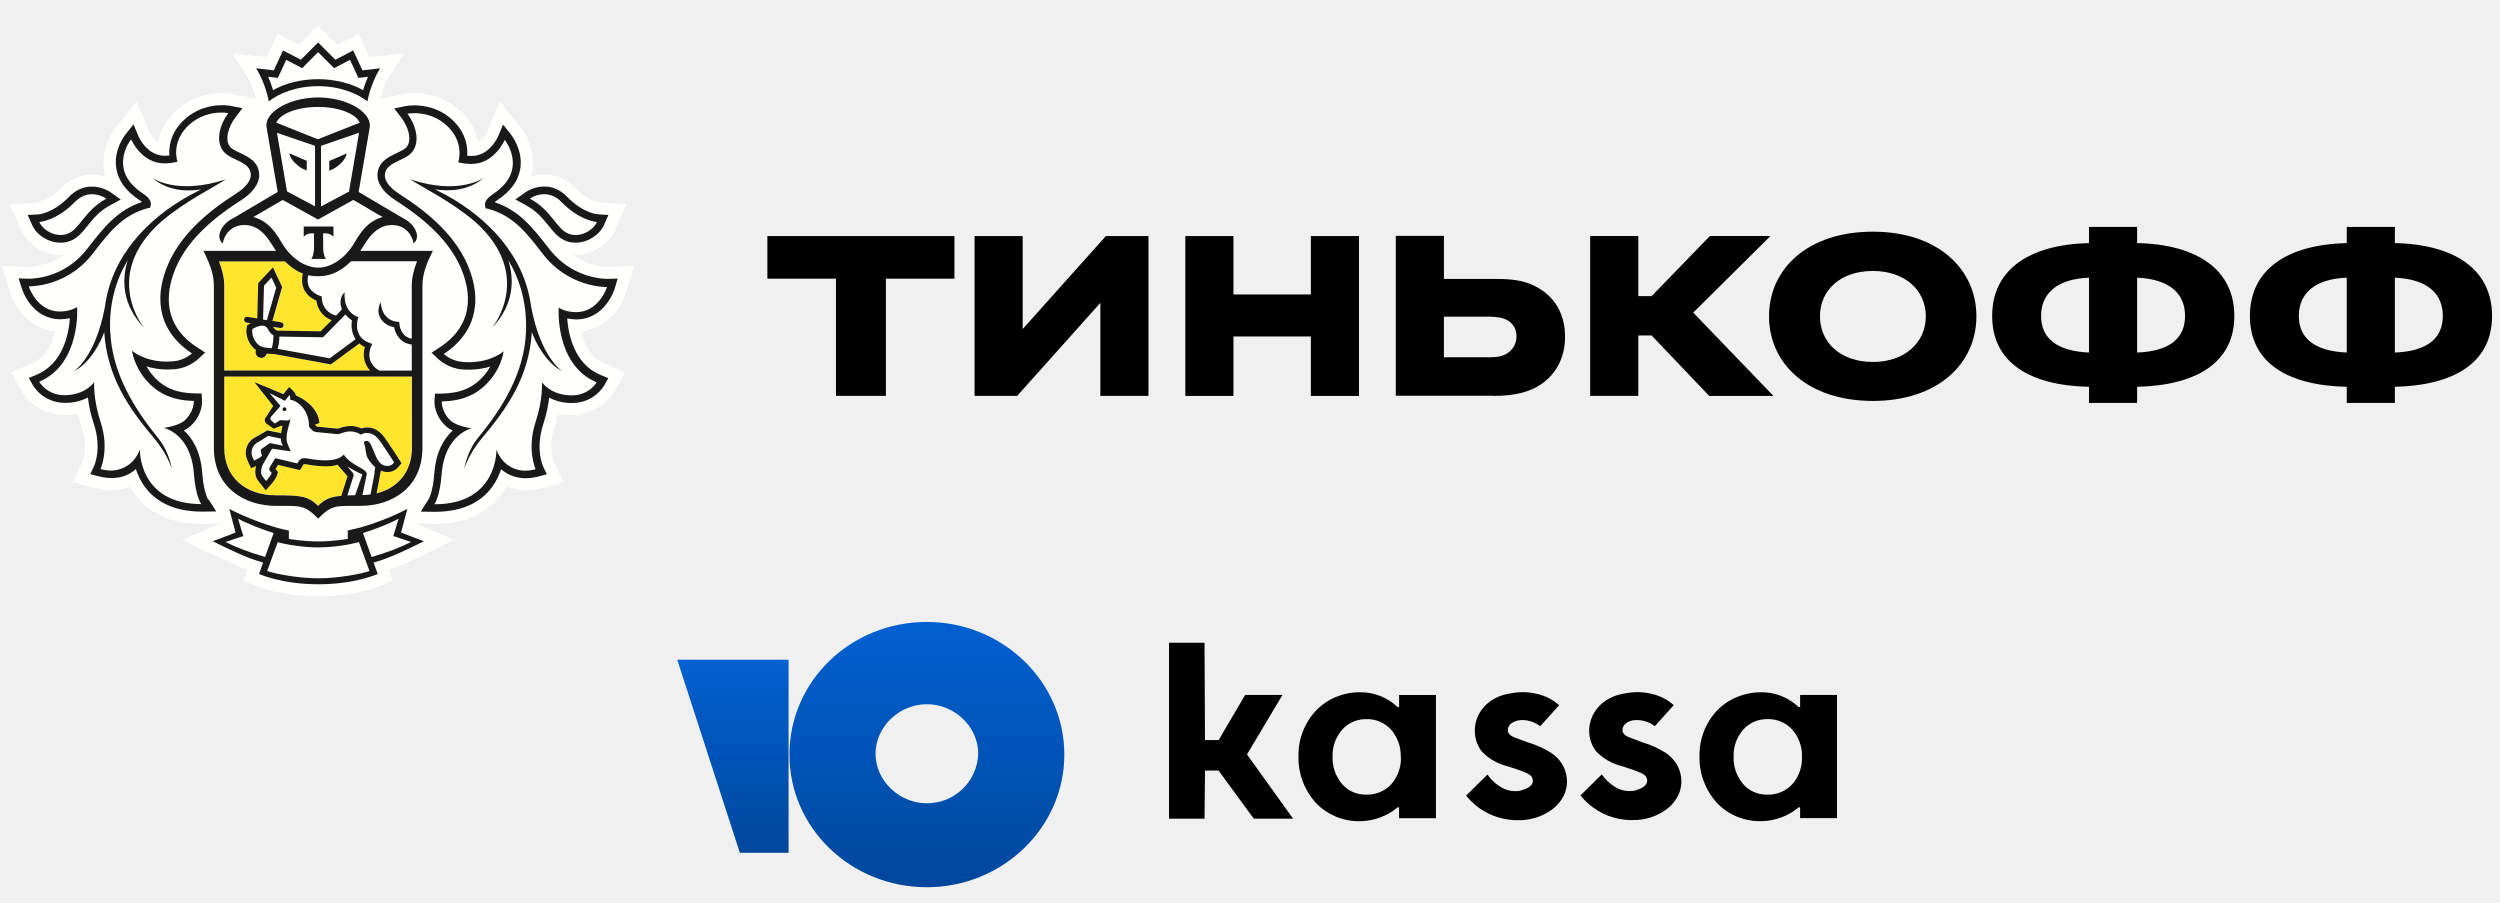
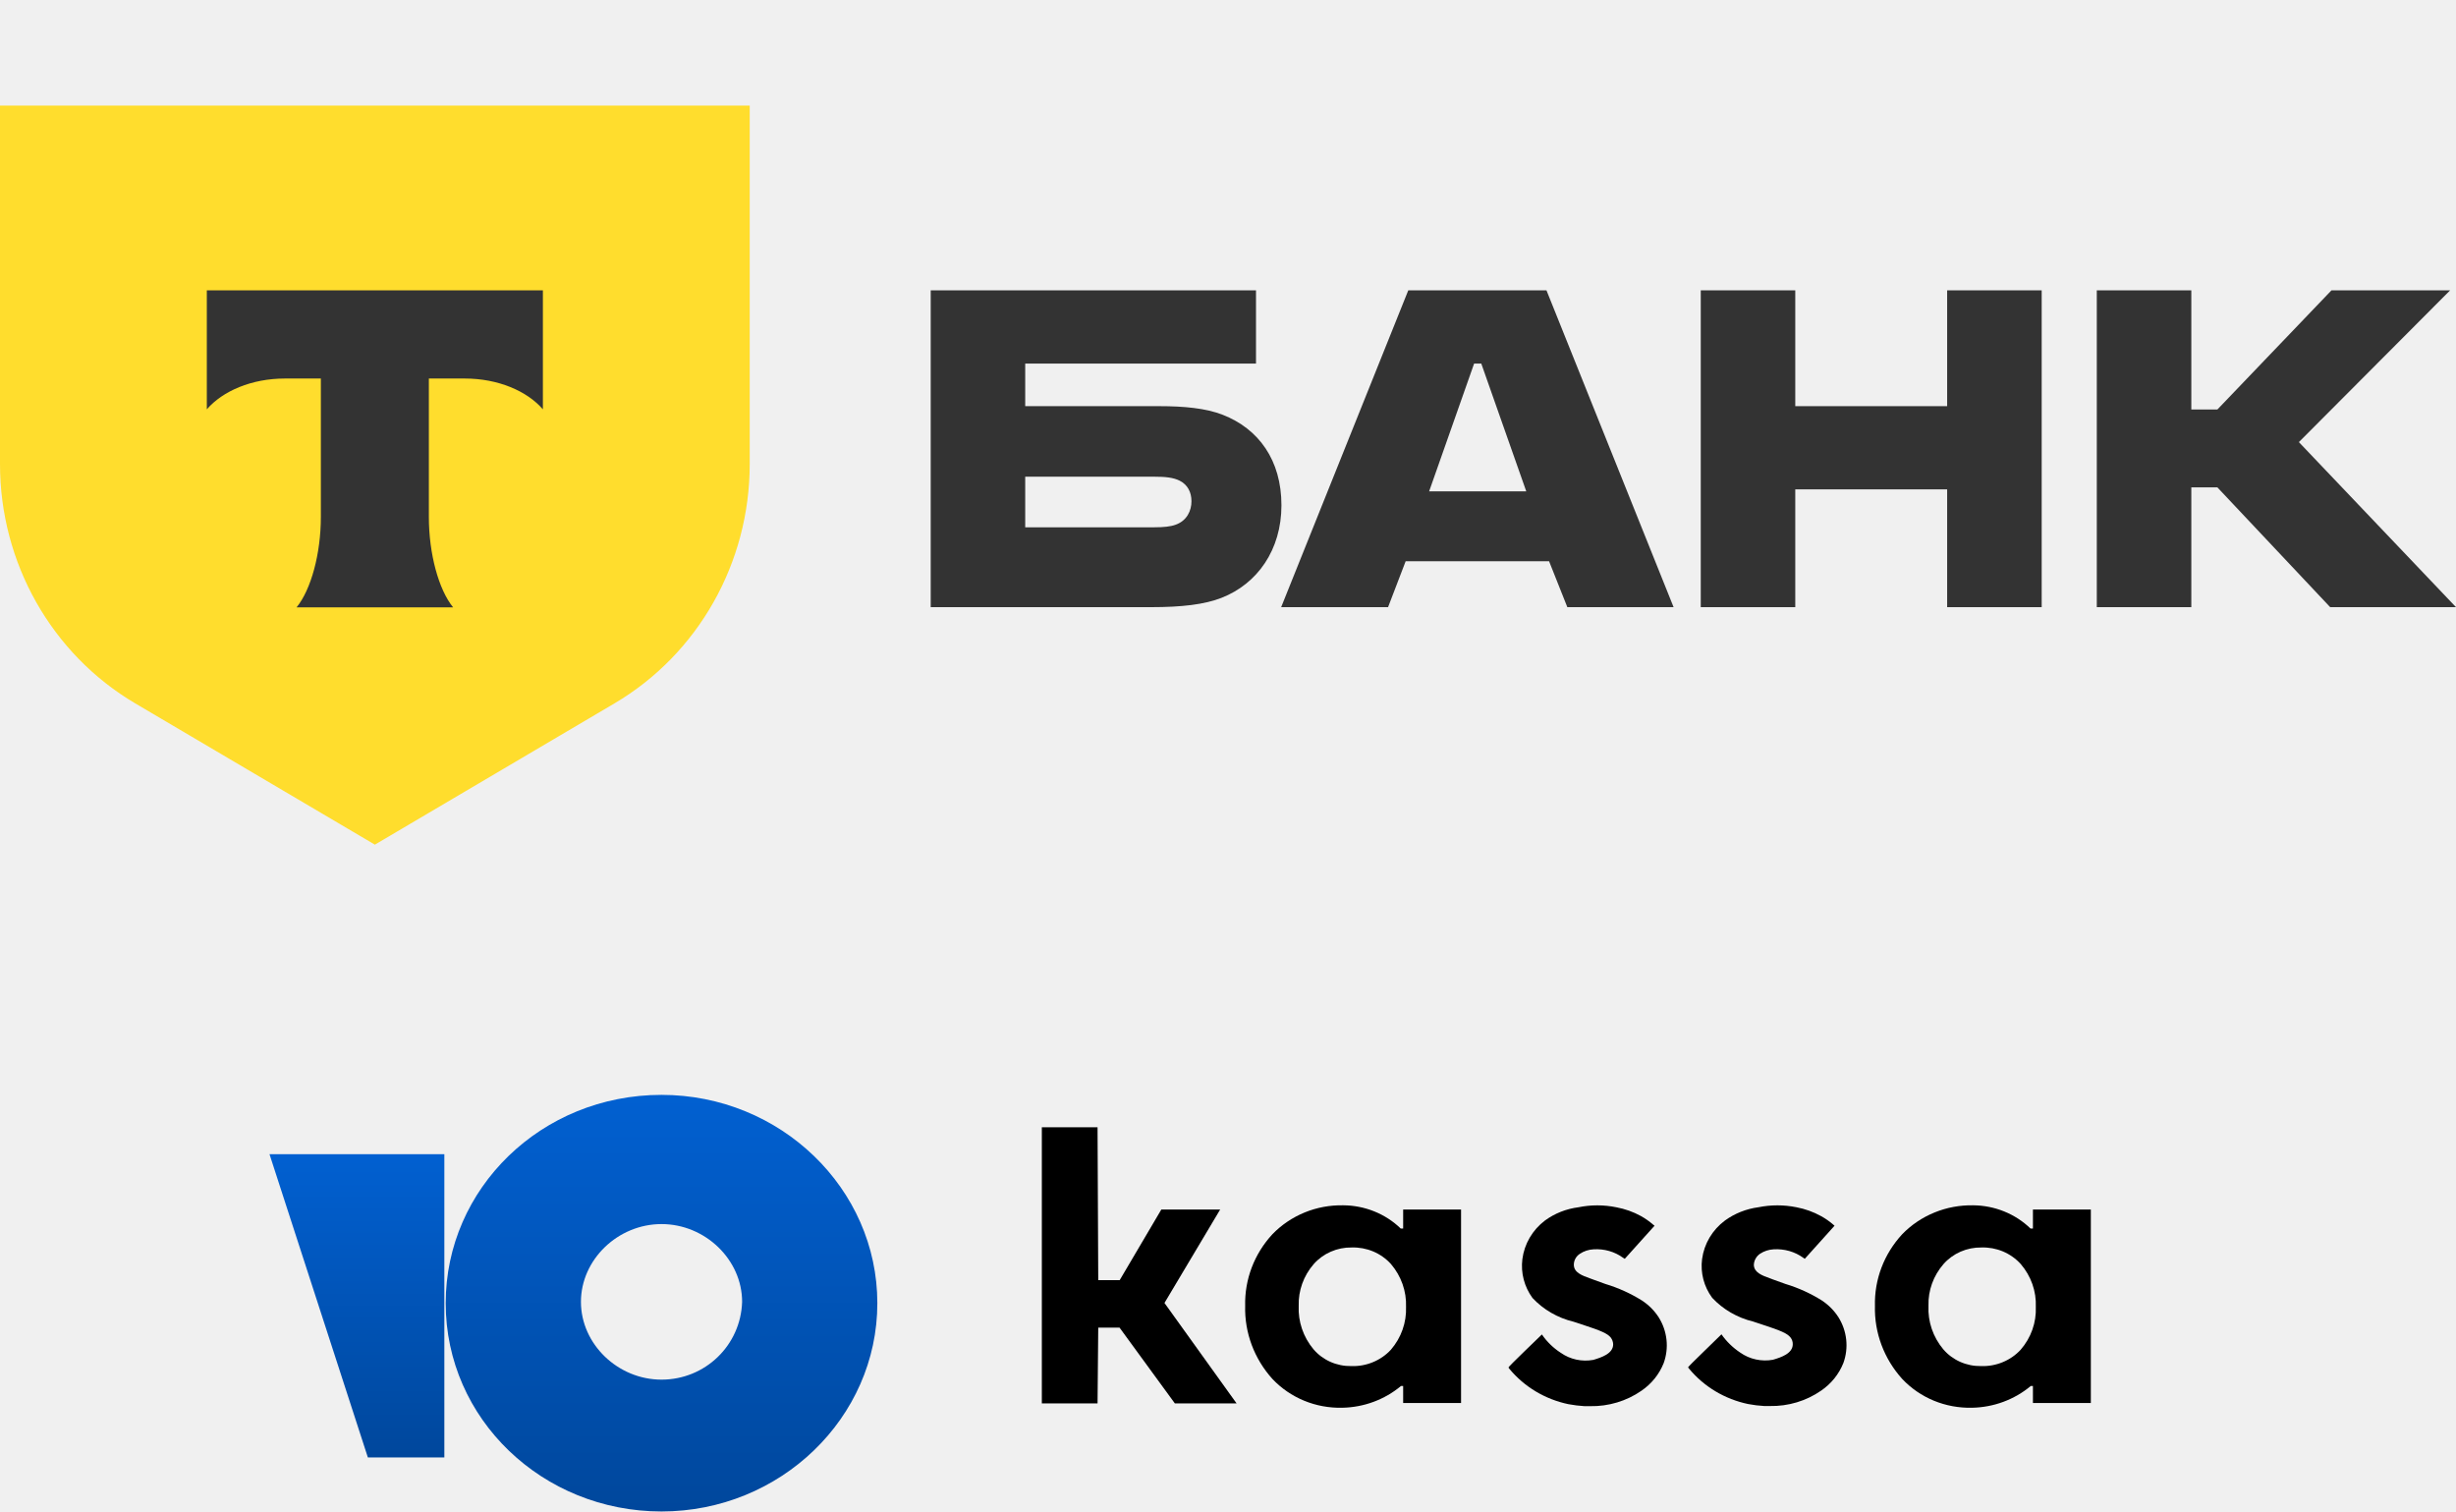
- <svg xmlns="http://www.w3.org/2000/svg" width="133" height="48" viewBox="0 0 166 60" fill="none">
-   <g fill-rule="evenodd">
-     <g fill="#fffffe">
-       <path d="M41.508 19.452l.545-1.765-1.806.058c-.152 0-1.262-.034-2.336-.82l.244.02c1.107 0 2.18-.674 2.607-1.64l.777-1.742c-.974.013-1.865-.11-1.865-.11-.008 0-.71-.093-1.52-.93-.582-.6-1.302-.918-2.083-.918-.31.001-.616.05-.9.146a3.49 3.49 0 0 0 .103-.432c.247-1.63-.8-2.872-.8-2.872l-1.358-1.7-.842 1.997c-.003.007-.216.476-.595.704a3.73 3.73 0 0 0-.999-1.878C29.543 6.378 28.16 6.2 27.437 6.2c-.335 0-.575.038-.633.047l-1.64.326c.094-.37.297-1.016.664-1.596l.905-1.424-2.276.262-.725-1.557-1.404.73-1.298-1.296-1.295 1.295-1.407-.73-.724 1.556-2.275-.262.906 1.426c.368.58.57 1.223.663 1.592l-1.564-.313-.054-.008c-.216-.034-.434-.05-.653-.05-.724 0-2.106.18-3.24 1.367-.603.63-.886 1.29-1 1.878-.377-.227-.59-.687-.59-.687l-.843-2-1.38 1.713c-.168.22-1 1.388-.775 2.86.024.146.062.29.103.43-.293-.096-.6-.145-.907-.146-.78 0-1.502.318-2.085.918-.808.835-1.506.93-1.5.93 0 0-.738.134-1.88.112l.774 1.742c.43.965 1.503 1.64 2.607 1.64.084 0 .163-.012.245-.02-1.073.788-2.182.82-2.316.82L0 17.686.557 19.45c.28.91 1.217 2.417 3 2.58-.195.826-.627 1.753-1.577 2.153l-1.37.57.747 1.315c.422.71 1.412 1.54 2.82 1.54.304 0 .6-.032.883-.093a9.94 9.94 0 0 0 .27.971c.418 1.262.058 2.142.053 2.152L4.72 32.07l1.508.402c.02.007.476.134 1.046.134a3.16 3.16 0 0 0 .739-.084 3.47 3.47 0 0 0 .506-.163c.196.354.433.678.71.967.967 1.004 2.34 1.512 4.075 1.512h.006l1.24-.017-2.56 1.076 1.944.95 2.398 1.074-.244.67.67.31c.06.028 1.35.6 3.492.734l.8.025.797-.026c2.127-.127 3.406-.705 3.466-.733l.672-.31-.245-.672c.877-.324 1.745-.753 2.424-1.087l1.908-.938-2.553-1.075 1.245.017c1.737 0 3.1-.51 4.076-1.513a4.66 4.66 0 0 0 .708-.966c.395.165.82.248 1.246.246a4.24 4.24 0 0 0 1.035-.13l1.516-.405-.66-1.406c-.016-.036-.376-.916.042-2.18a10.13 10.13 0 0 0 .27-.969 4.36 4.36 0 0 0 .889.093 3.29 3.29 0 0 0 2.822-1.553l.74-1.302-1.37-.568c-.952-.4-1.383-1.326-1.576-2.15 1.77-.156 2.718-1.664 3-2.58l-.001-.001z" />
-       <path d="M21.03 7.1c-1.45.001-2.538.48-2.774 1.047l2.774 1.106 2.776-1.106C23.57 7.58 22.484 7.1 21.03 7.1zm.03 29.3h-.055c-.88.005-2.1-.176-2.673-.35l-.702 1.92c.463.166 2.03.486 3.403.486s2.94-.32 3.4-.486l-.7-1.918c-.585.172-1.795.354-2.674.348zm5.3-1.9c-.522.3-1.688.748-2.366.956l.57 1.586c1.05-.3 1.916-.63 2.63-.992l-1.182-.396.35-1.154zm-10.674 0l.35 1.154-1.183.396c.714.363 1.584.7 2.63 1l.57-1.586c-.677-.208-1.845-.655-2.366-.955h0zM21.03 5.267c1.095 0 2.166.265 3 .728a7.55 7.55 0 0 1 .323-.89l-.312.038-.326.034-.138-.3-.418-.9-.76.4-.297.152-.237-.234-.827-.826-.824.826-.236.234-.295-.152-.764-.4-.413.9-.14.3-.328-.035-.3-.038a7.75 7.75 0 0 1 .323.89c.828-.463 1.9-.728 2.988-.728h-.001zM37.724 15.56a1.29 1.29 0 0 0 .43.07c.62 0 1.217-.405 1.422-.868 0 0-1.134-.07-2.354-1.32-.387-.404-.8-.526-1.15-.526-.548 0-.96.292-.96.292 1.474.793 1.774 2.066 2.613 2.352h0zM3.9 15.63c.144 0 .288-.02.426-.07.84-.286 1.144-1.558 2.615-2.35 0 0-.412-.293-.956-.293-.354 0-.765.12-1.154.527-1.218 1.25-2.352 1.32-2.352 1.32.204.46.802.867 1.42.867h0zm33.38 9.06c-1.14-.57-1.86-2.077-2.034-2.62-.188 3-1.632 5.065-3.32 7.062-.876 1.036-1.182 2.044-1.182 2.044s.17-1.14.926-2.07c1.575-1.912 3.07-4.292 3.183-7.046.076-1.92-.412-3.478-1.175-4.763.427 1.337.366 2.975-1.082 4.503 0 0 2.885-3.493-1.148-7.075-1.614-1.362-3.38-2.204-4.288-2.8 3.284 1.083 4.888-.1 4.888-.1-1.05.92-2.407.903-3.25.77l.72.37c2.77 1.52 5.258 4.023 5.683 7.487v-.027c.643 3.402 2.077 4.276 2.077 4.276zm.843-3.964a.81.81 0 0 0 .073.002c1.544 0 2.066-1.672 2.066-1.672h-.03c-.283 0-2.58-.067-4.2-2.152-1.067-1.37-1.942-2.575-3.67-3.048l-.17-.03-.036-.175c-.048-.267.133-.517.544-.786 2.385-1.58.764-3.593.764-3.593s-.68 1.6-2.203 1.6h-.114c-.173-.01-.34-.014-.508-.05l-.28-.056s.435-1.195-.614-2.3c-.8-.83-1.75-.97-2.305-.97-.28 0-.457.037-.457.037.527.696.908 1.85.3 2.564-.526.612-1.8.642-1.8 1.556 0 .386.357.838 1 1.243 1.93 1.228 3.846 2.86 4.642 5.044.996 2.725-.126 4.534-1.726 5.57a2.25 2.25 0 0 0 1.23.527l.428.02c1.537 0 2.332-.73 2.332-.73s-.132 1.007-.93 1.942c-.74.862-1.708 1.37-3.185 1.393 0 0-.046.692.608 1.293.42.38 1.386.503 1.386.503s-1.8.37-2 3.073c-.108 1.465-.478 1.973-.478 1.973h.032c4.2 0 4.094-3.643 4.094-3.643a2.05 2.05 0 0 0 1.464 1.36c.142.038.293.052.437.052.376 0 .705-.1.705-.1s-.614-1.3-.005-3.14c.506-1.52.424-2.645.424-2.645s.566.865 1.97.873h.014a1.96 1.96 0 0 0 .953-.231 1.98 1.98 0 0 0 .725-.665c-2.8-1.176-2.524-4.97-2.524-4.97s.363.275 1.072.302v-.001zm-27.987 8.406c-1.688-1.997-3.132-4.07-3.322-7.062-.174.544-.892 2.05-2.03 2.62 0 0 1.432-.873 2.075-4.276v.027c.426-3.464 2.914-5.966 5.684-7.486l.72-.368c-.84.132-2.2.147-3.248-.77 0 0 1.605 1.2 4.887.108-.908.596-2.674 1.438-4.286 2.8-4.034 3.582-1.15 7.075-1.15 7.075-1.45-1.53-1.5-3.166-1.082-4.503C7.62 18.58 7.13 20.14 7.21 22.06c.1 2.753 1.605 5.133 3.176 7.046a4.76 4.76 0 0 1 .933 2.068s-.3-1.006-1.184-2.042zm.675-.66s.966-.123 1.386-.503c.653-.6.607-1.292.607-1.292-1.478-.02-2.446-.53-3.188-1.393-.795-.935-.927-1.942-.927-1.942s.795.73 2.33.73l.43-.02c.454-.046.884-.23 1.233-.527-1.603-1.037-2.725-2.846-1.73-5.572.797-2.183 2.7-3.815 4.644-5.044.64-.404.997-.855.997-1.242 0-.913-1.282-.944-1.807-1.556-.6-.712-.227-1.868.3-2.564 0 0-.176-.037-.457-.037-.553 0-1.515.14-2.305.97-1.05 1.097-.614 2.3-.614 2.3l-.28.056c-.167.035-.336.04-.5.05h-.1c-1.527 0-2.206-1.6-2.206-1.6s-1.62 2.013.766 3.592c.4.27.6.52.542.786l-.037.174-.174.03c-1.725.475-2.6 1.68-3.67 3.05-1.622 2.085-3.915 2.152-4.2 2.152H1.8s.523 1.672 2.068 1.672l.073-.002c.7-.026 1.073-.3 1.073-.3S5.29 24.213 2.5 25.4c0 0 .5.897 1.68.897h.013c1.405-.01 1.97-.874 1.97-.874s-.082 1.127.422 2.645c.6 1.83-.002 3.138-.002 3.138a2.99 2.99 0 0 0 .704.089 1.68 1.68 0 0 0 .436-.051c1.17-.28 1.464-1.36 1.464-1.36s-.107 3.643 4.095 3.643h.03s-.368-.508-.476-1.973c-.2-2.702-2.012-3.074-2.012-3.074h.001zm9.27-13.422h1.98v.687c-.232-.288-.686-.23-.686-.23v1s.015.487.186.698h-.98c.172-.2.186-.698.186-.698v-1s-.45-.06-.686.23v-.687zm-2.158.103l.2.238.045.058.18.255.04.06.203.333c.607 1.057 1.576 1.7 2.436 1.7s1.83-.633 2.438-1.7l.206-.338.26-.363.208-.243.034-.034c.3-.32.676-.563 1.16-.698l-.215-.126h-.01l-.854-.5-.875-.508-2.342 1.3-.007-.006-.003.006-2.342-1.3-.876.508-.854.5h-.01l-.216.126c.48.134.85.375 1.16.696.013.01.022.027.038.038h0zm2.362-4.467v.648l-.123-.058c-.006-.004-.187-.045-.5-.297-.52-.407-.53-.782-.53-.782l1.152.5zm.542 3.034V9.697l-2.532-.87.668 3.897 1.864.994zm.952-3.034l1.15-.5s-.01.375-.53.782c-.313.25-.493.293-.5.297l-.122.057v-.647zm1.32 2.04l.665-3.897-2.53.868v4.022l1.866-.993zm-5.853 10.317c.247.1.546.108.7.108l.022-.072.035-.14c.043-.223.058-.475.062-.638a.89.89 0 0 1-.333-.355c-.094-.2-.228-.294-.424-.294-.255 0-.528.156-.646.228-.093.556.313 1.06.584 1.16h0zm5.602-2.134l-1.5 1.52-2.9-.046c-.002.243-.034.485-.093.72l-.023.093 3.46.63 1.735-1.273c-.28-.413-.306-.903-.243-1.247a1.76 1.76 0 0 1-.435-.395h0z" />
-       <path d="M23.243 17.372c-.67.672-1.314.92-1.888.98-.105.01-.21.017-.317.018h-.014c-.21 0-.422-.022-.63-.067-.038.15-.085.467.05.766.122.27.37.473.73.608l.122.048.001.132c0 .04.03.895.952 1.132l.387-.418c-.188-.448-.088-.906.185-1.13-.01.048-.133 1.17.758 1.588l.147.07-.044.157c-.014.048-.31 1.135.768 1.54l.2.074-.085.186c-.02.04-.442 1.027.554 1.588h2.16V22.9c-.768-.095-1.092-.72-1.176-1.16-.358-.06-.633-.217-.822-.47-.454-.603-.064-1.156-.06-1.186-.001.005 0 .592.358.956.178.174.39.3.708.34l.156.015.013.162c.003.035.088.83.82.956v-3.54c0-.55.158-1.1.35-1.6h-4.375v.001zm-5.813 1.623l-.058 2.253.255.04.62-2.163-.315-.665-.5.535h-.001zm1.343 8.346c-.017-.001-.034-.005-.05-.012s-.03-.018-.04-.03-.02-.028-.025-.044-.007-.034-.006-.05.005-.033.013-.05.018-.03.03-.04.027-.02.043-.025.033-.007.05-.006a.13.13 0 0 1 .122.136c-.003.034-.018.066-.044.09s-.06.034-.093.032zm5.49 1.995c.02 0 .04.002.06.008.387.112.484 1.517 1.16 1.642.066.014.128.018.18.018.196 0 .312-.084.438-.235l-.595-.904c-.337-.478-.6-1.055-1.23-1.055l-.05.002c-.12.005-.236.044-.334.114a1.29 1.29 0 0 0-.708-.218c-.393 0-.7.183-.854.183h-.006l-1.405-.14c-.22-.022-.394-.246-.457-.333l-.024-.038v-.113c-.048-1.162-.937-1.66-1.255-1.668 0 0 .038-.22-.048-.305l-.3.38-1.018-.516.726.858-.614.698c-.077.08-.068.186-.035.232l.266.237.336-.207c.017-.012.048-.017.085-.017.093 0 .232.025.358.025.138 0 .257-.03.27-.16-.042.43-.438 1.18-.178 1.77l.192.445-1.243-.18-.582.993c-.18.33-.208.688-.035.882l.218.276s.305-.327.373-.543l-.098-.1c-.083-.093-.08-.175-.028-.275l.365-.612 1.466.35.078-.134c.1-.168.244-.217.4-.217.065 0 .132.008.2.02.272.055.72.127 1.17.127.492 0 .98-.09 1.24-.383.53.796 1.61.922 1.524 1.328l-.283 1.364.54-.045.27-1.42.057-.363c-.104-.107-.355-.332-.498-.605-.19-.37-.086-.563-.263-1.043 0 0 .055-.112.18-.112v.001z" />
-       <path d="M16.77 30.626s.487-.2.53-.346l-.066-.163c-.045-.107-.04-.223.05-.286l.525-.367.878.17s-.16-.2-.144-.47l-.837-.18-.8.486c-.138.103-.237.25-.283.417a.78.78 0 0 0 .032.504l.105.233v-.001zm6.205 2.314l.52-.01.477-1.377a10.97 10.97 0 0 1-.98-.524c.134.203.46.434.395.613l-.412 1.296z" />
-     </g>
-     <path d="M27.27 25.026H14.793v4.745c0 1.94 1.39 3.155 3.44 3.155 1.712 0 2.164.067 2.8.707.44-.443.802-.607 1.55-.67l.017-.073.393-1.23-.664-.766c-.255.086-.47.1-.83.1-.37 0-.786-.045-1.238-.13a.57.57 0 0 0-.129-.016c-.055 0-.06.005-.074.032l-.077.13-.144.24-.27-.064-1.197-.285-.165.274.025.03.145.162-.064.212c-.088.276-.374.598-.462.688l-.3.324-.478-.608c-.216-.243-.266-.616-.144-1.007l-.35.146-.152-.335-.107-.236c-.103-.24-.122-.5-.053-.764s.22-.475.432-.63l.963-.55.92.182c.022-.09.055-.407.08-.488-.018-.002-.034-.006-.052-.006l-.53.2-.51-.355s-.2-.194-.02-.39l.492-.756-1.25-1.586 1.922.797.128-.16.26-.315.294.284c.077.076.13.174.155.28.53.21 1.48.824 1.563 1.825l-.297.12v.008c.068.08.124.115.142.118l1.372.136c.035-.007.078-.022.126-.036.172-.06.427-.145.73-.145.248 0 .487.058.716.168.085-.034.188-.057.3-.065l.066-.002c.734 0 1.1.555 1.392.998l.148.22.605.925.152.238-.186.22c-.142.168-.357.363-.725.363-.083-.001-.166-.01-.248-.026a1.04 1.04 0 0 1-.219-.068l-.04.236-.24 1.27c1.44-.357 2.353-1.456 2.353-3.028l-.003-4.745zm-12.478-.382h9.706c-.485-.507-.477-1.147-.354-1.563-.13-.063-.253-.145-.362-.24l-1.84 1.35-.065.045-3.81-.697h-.078c-.09 0-.225-.003-.37-.022-.016.07-.05.135-.102.186a.37.37 0 0 1-.186.099c-.07.014-.143.008-.2-.02a.37.37 0 0 1-.166-.131c-.03-.04-.05-.086-.06-.134s-.013-.1-.005-.148l.014-.084c-.392-.28-.756-.905-.594-1.563l.016-.07.055-.04.173-.107-.277-.045a.19.19 0 0 1-.122-.077c-.03-.04-.042-.09-.035-.14.018-.105.114-.18.217-.16l.66.105.06-2.346.98-1.05.613 1.303-.646 2.258.582.093a.19.19 0 0 1 .124.077c.03.04.04.093.034.143-.007.045-.03.085-.064.114s-.077.045-.122.045l-.03-.001-.475-.078c.007.016.015.023.022.04a.52.52 0 0 0 .228.212l2.903.048.742-.742a1.57 1.57 0 0 1-.694-.509 1.59 1.59 0 0 1-.325-.801c-.398-.172-.675-.43-.828-.764-.186-.415-.12-.83-.07-1.033-.387-.142-.795-.403-1.21-.82h-4.374c.188.51.346 1.06.346 1.61v5.663z" fill="#ffe52b" />
-     <g fill="#1a1919">
-       <path d="M18.8 27.084a.14.14 0 0 0-.05.006c-.016.005-.03.014-.044.025s-.023.025-.03.04a.16.16 0 0 0-.012.05c-.002.018.001.034.006.05s.014.03.025.044.025.023.04.03a.16.16 0 0 0 .05.012.14.14 0 0 0 .093-.03c.026-.02.042-.054.044-.088s-.01-.068-.033-.094-.055-.04-.1-.043h0zm5.784 9.95l-.57-1.586c.678-.2 1.844-.658 2.367-.956l-.35 1.154 1.18.396c-.715.362-1.58.7-2.63 1v.001zm-3.54 1.424c-1.373 0-2.94-.32-3.403-.486l.702-1.918c.582.172 1.793.354 2.673.348h.055a11.44 11.44 0 0 0 2.674-.348l.7 1.918c-.463.168-2.03.486-3.4.486zm-6.17-2.415l1.182-.396-.35-1.154c.52.298 1.7.748 2.366.956l-.57 1.586c-1.046-.3-1.915-.63-2.628-.992zm12.393-.352l-.72-.28.417-1.57s-1.273.7-3.07 1.223L23 35.28v.557s-.96.168-1.93.168h-.055c-.972 0-1.93-.168-1.93-.168v-.558s-.386-.067-.895-.214c-1.794-.525-3.067-1.223-3.067-1.223l.215.82.204.75-.72.28-.8.3c.916.448 2.187 1.1 3.35 1.42l-.273.757s1.474.68 3.93.686v.001h.033v-.001c2.46-.007 3.933-.686 3.933-.686l-.277-.757c1.163-.322 2.436-.97 3.348-1.42l-.797-.3zM18.03 5.142l.326.036.14-.3.412-.9.764.4.297.153 1.06-1.063 1.064 1.063.297-.153.76-.4.418.9.138.3.326-.036.312-.037a7.57 7.57 0 0 0-.324.89c-.825-.466-1.896-.73-3-.73s-2.16.264-2.988.73a7.68 7.68 0 0 0-.323-.891l.3.037zm3 .588c1.464 0 2.634.5 3.28 1.013 0 0 .193-1.17.848-2.2l-1.18.134-.616-1.323-1.184.618-1.15-1.148-1.145 1.148-1.186-.618-.615 1.324-1.18-.136c.656 1.032.848 2.2.848 2.2.65-.52 1.817-1.012 3.278-1.012h0zm18.546 19.666s-.5.897-1.678.897h-.014c-1.403-.01-1.97-.874-1.97-.874s.082 1.126-.423 2.645c-.6 1.83.004 3.138.004 3.138s-.328.1-.705.1c-.144 0-.294-.014-.437-.052-1.172-.28-1.464-1.36-1.464-1.36s.108 3.642-4.094 3.642h-.033s.37-.508.48-1.973c.2-2.702 2-3.074 2-3.074s-.966-.123-1.386-.5c-.654-.6-.6-1.293-.6-1.293 1.48-.02 2.448-.53 3.186-1.393.476-.552.797-1.223.93-1.942 0 0-.795.73-2.332.73a4.41 4.41 0 0 1-.427-.021c-.728-.06-1.23-.527-1.23-.527 1.6-1.037 2.722-2.847 1.727-5.572-.797-2.183-2.714-3.815-4.642-5.043-.642-.405-1-.857-1-1.244 0-.912 1.284-.94 1.8-1.554.6-.712.227-1.868-.3-2.564 0 0 .177-.037.457-.037.556 0 1.516.14 2.306.97 1.048 1.097.613 2.3.613 2.3l.28.056c.168.035.335.042.5.05h.113c1.524 0 2.204-1.6 2.204-1.6s1.62 2.014-.765 3.593c-.4.27-.592.52-.544.786l.038.175.17.03c1.73.475 2.604 1.68 3.672 3.05 1.622 2.085 3.918 2.152 4.2 2.152h.03s-.523 1.672-2.067 1.672c-.026 0-.048 0-.073-.002-.708-.026-1.073-.3-1.073-.3s-.276 3.793 2.525 4.97h0zm-1.38-4.155c1.892 0 2.525-1.946 2.552-2.03l.2-.687-.7.022c-.25 0-2.338-.056-3.818-1.957l-.14-.177c-.967-1.243-1.885-2.425-3.525-2.965a1.69 1.69 0 0 1 .21-.157c.87-.578 1.377-1.28 1.503-2.097.187-1.227-.6-2.205-.622-2.246l-.527-.66-.33.782c-.022.048-.575 1.3-1.74 1.3h-.086l-.23-.013c.04-.558-.06-1.42-.834-2.23-.93-.975-2.073-1.12-2.67-1.12-.32 0-.53.04-.554.042l-.796.16.5.653c.385.505.735 1.435.32 1.92-.133.156-.405.28-.665.406-.536.25-1.268.597-1.268 1.48 0 .572.44 1.17 1.236 1.68 2.355 1.497 3.8 3.06 4.437 4.786.972 2.653-.296 4.167-1.527 4.965l-.55.358.484.45c.065.058.655.584 1.528.66l.473.02c.56 0 1.036-.1 1.423-.208-.116.204-.25.396-.403.574-.703.824-1.568 1.2-2.813 1.22l-.463.007-.035.47c-.005.095-.04.965.775 1.704a1.78 1.78 0 0 0 .434.285c-.553.502-1.113 1.378-1.222 2.877-.092 1.25-.387 1.714-.4 1.72l-.5.788.924.012c1.526 0 2.695-.424 3.504-1.27a4.02 4.02 0 0 0 .914-1.562 2.47 2.47 0 0 0 1.611.599c.432 0 .792-.093.832-.102l.6-.16-.26-.556c-.02-.045-.5-1.16.018-2.755.228-.7.344-1.305.4-1.787a3.21 3.21 0 0 0 1.512.36c1.46 0 2.104-1.102 2.133-1.148l.288-.507-.534-.22c-1.74-.73-2.125-2.7-2.202-3.752.158.03.337.058.54.064l.1.003zm-2.126-8.325c.352 0 .764.122 1.15.527 1.22 1.25 2.354 1.32 2.354 1.32-.206.46-.803.867-1.422.867a1.27 1.27 0 0 1-.428-.072c-.84-.286-1.14-1.558-2.613-2.35 0 0 .4-.293.958-.293h0zm-1.2.744c.705.38 1.117.9 1.477 1.34.354.44.7.865 1.217 1.042a1.78 1.78 0 0 0 .587.096c.8 0 1.583-.5 1.884-1.166l.302-.677-.73-.045c-.034 0-.976-.088-2.023-1.17-.432-.444-.953-.677-1.514-.677-.686 0-1.195.346-1.25.382l-.673.48.725.393zm.33 6.757v.026c-.425-3.464-2.913-5.965-5.683-7.486l-.72-.368c.842.132 2.2.147 3.25-.77 0 0-1.605 1.2-4.888.108.907.596 2.675 1.438 4.288 2.8 4.03 3.582 1.148 7.075 1.148 7.075 1.45-1.53 1.5-3.166 1.082-4.503.764 1.284 1.25 2.842 1.175 4.764-.1 2.753-1.608 5.133-3.183 7.046-.757.927-.925 2.068-.925 2.068s.305-1.006 1.18-2.04c1.688-2 3.132-4.073 3.32-7.063.175.544.894 2.05 2.034 2.62 0 0-1.433-.873-2.077-4.275h0zM13.27 33.522c-4.202 0-4.095-3.642-4.095-3.642S8.88 30.96 7.7 31.24a1.71 1.71 0 0 1-.437.052c-.376 0-.704-.1-.704-.1s.612-1.3.002-3.14c-.502-1.52-.42-2.645-.42-2.645s-.566.865-1.97.874h-.014c-1.168 0-1.678-.897-1.678-.897 2.8-1.176 2.525-4.97 2.525-4.97s-.365.275-1.073.302h-.074c-1.545 0-2.068-1.67-2.068-1.67h.032a5.56 5.56 0 0 0 4.199-2.152c1.068-1.37 1.944-2.575 3.67-3.048l.174-.03.037-.175c.05-.266-.133-.517-.542-.786-2.385-1.58-.766-3.592-.766-3.592s.677 1.6 2.206 1.6h.1c.173-.01.342-.017.5-.052l.28-.055s-.436-1.195.615-2.3c.8-.83 1.75-.97 2.304-.97.282 0 .456.037.456.037-.525.696-.905 1.85-.3 2.564.527.613 1.8.642 1.8 1.554 0 .388-.357.84-.998 1.244-1.93 1.228-3.847 2.86-4.644 5.044-.994 2.725.128 4.534 1.73 5.572 0 0-.503.467-1.232.526l-.43.02c-1.536 0-2.33-.728-2.33-.728s.133 1.006.927 1.942c.74.862 1.7 1.37 3.187 1.4 0 0 .048.692-.606 1.293-.42.38-1.386.503-1.386.503s1.812.37 2 3.073c.108 1.465.476 1.973.476 1.973h-.03zm.446-.3c-.001-.005-.294-.47-.388-1.72-.1-1.5-.67-2.374-1.225-2.877a1.74 1.74 0 0 0 .434-.285c.813-.74.78-1.608.774-1.704l-.03-.47-.466-.007c-1.242-.02-2.108-.395-2.8-1.22a3.82 3.82 0 0 1-.403-.574 4.8 4.8 0 0 0 1.422.208l.47-.02a2.77 2.77 0 0 0 1.531-.659l.484-.45-.55-.357c-1.235-.798-2.498-2.312-1.527-4.966.628-1.725 2.078-3.287 4.438-4.786.797-.508 1.233-1.108 1.233-1.68 0-.883-.73-1.232-1.266-1.48-.26-.126-.533-.25-.665-.406-.415-.486-.066-1.416.32-1.92l.494-.653-.8-.16c-.022-.003-.232-.042-.553-.042-.597 0-1.737.146-2.667 1.12-.776.8-.878 1.674-.838 2.23l-.23.013h-.085c-1.17 0-1.72-1.25-1.74-1.3l-.33-.782-.53.66c-.03.04-.808 1.018-.618 2.246.125.815.632 1.52 1.502 2.097a1.51 1.51 0 0 1 .208.157c-1.642.54-2.558 1.722-3.525 2.965l-.14.177a5.06 5.06 0 0 1-3.821 1.959l-.713-.022.217.686c.025.083.656 2.03 2.55 2.03l.1-.003a3.33 3.33 0 0 0 .54-.065c-.077 1.06-.465 3.023-2.204 3.752l-.53.223.288.506c.027.046.673 1.148 2.136 1.148a3.22 3.22 0 0 0 1.507-.357 9.09 9.09 0 0 0 .402 1.785c.53 1.592.037 2.7.018 2.755l-.26.556.6.157c.04.01.403.103.832.103.6.002 1.163-.2 1.6-.6.16.5.436 1.063.913 1.562.812.843 1.98 1.27 3.505 1.27l.924-.012-.5-.788z" />
-       <path d="M4.84 13.443c.4-.405.8-.528 1.154-.528.544 0 .957.294.957.294-1.472.793-1.775 2.064-2.616 2.35-.137.048-.28.072-.426.07-.62 0-1.217-.404-1.42-.865 0 0 1.133-.07 2.352-1.32h0zM3.9 16.14a1.8 1.8 0 0 0 .589-.096c.527-.176.863-.6 1.217-1.042.362-.45.77-.96 1.475-1.34l.726-.394-.675-.48c-.055-.035-.56-.38-1.247-.38-.562 0-1.085.23-1.515.676-1.048 1.082-1.988 1.17-2.022 1.17l-.73.043.3.678c.303.676 1.096 1.165 1.884 1.165h0zm3.3 5.923c-.077-1.922.4-3.48 1.173-4.764-.425 1.338-.367 2.975 1.085 4.505 0 0-2.886-3.495 1.148-7.075 1.613-1.364 3.38-2.206 4.286-2.802-3.282 1.083-4.886-.1-4.886-.1 1.048.92 2.406.905 3.248.77l-.722.37c-2.77 1.52-5.257 4.022-5.684 7.486v-.026c-.643 3.4-2.075 4.275-2.075 4.275 1.14-.57 1.857-2.077 2.032-2.62.2 3 1.633 5.065 3.32 7.063.877 1.035 1.184 2.04 1.184 2.04s-.17-1.14-.93-2.068C8.82 27.193 7.32 24.812 7.21 22.06h0zm12.872-7v.688c.235-.3.686-.23.686-.23v1s-.014.487-.186.698h.98c-.17-.2-.187-.698-.187-.698v-1s.454-.06.686.23v-.688h-1.98zm-.42-4.074c.313.25.495.294.5.297l.122.057v-.647l-1.15-.5s.01.375.53.782h0zm2.738 0c.52-.407.53-.782.53-.782l-1.152.5v.648l.122-.058c.006-.003.186-.046.5-.297zm-1.37-1.723l-2.774-1.108c.236-.565 1.324-1.045 2.774-1.046s2.54.48 2.776 1.046L21.03 9.255zm2.068 3.472l-1.865.994V9.696l2.53-.87-.666 3.9zm1.155 1.068l.852.5h.012l.215.126c-.48.134-.85.38-1.16.698l-.033.034-.2.243-.04.05-.188.266-.032.046-.205.338c-.6 1.057-1.577 1.7-2.438 1.692s-1.83-.634-2.437-1.692l-.203-.333-.04-.06-.18-.255c-.015-.022-.03-.04-.045-.058l-.203-.238c-.014-.01-.024-.026-.038-.038-.316-.334-.717-.575-1.16-.696l.217-.126h.01l.855-.5.875-.508 2.342 1.3.004-.005.007.005 2.34-1.3.877.508zm3.364 3.578c-.2.5-.35 1.06-.35 1.6v3.54c-.732-.123-.82-.92-.82-.955l-.013-.162-.158-.014a1.11 1.11 0 0 1-.706-.341c-.36-.363-.36-.95-.36-.956-.004.03-.394.58.058 1.184a1.27 1.27 0 0 0 .823.474c.084.44.4 1.065 1.177 1.16v1.73h-2.16c-.996-.56-.574-1.544-.554-1.587l.084-.188-.2-.073c-1.08-.404-.78-1.492-.767-1.54l.044-.16-.148-.07c-.9-.418-.77-1.54-.757-1.588-.274.224-.373.68-.185 1.13l-.388.416a1.21 1.21 0 0 1-.666-.404 1.23 1.23 0 0 1-.286-.729l-.001-.132-.122-.047c-.36-.134-.606-.337-.73-.6-.136-.3-.088-.614-.05-.767a3.16 3.16 0 0 0 .629.067h.014c.107 0 .213-.007.317-.017.576-.058 1.217-.307 1.888-.98h4.376zM24.92 32.8l.24-1.27.04-.234a1.13 1.13 0 0 0 .467.093c.367 0 .582-.197.725-.363l.184-.218-.15-.24a23.51 23.51 0 0 0-.605-.925l-.147-.22c-.293-.442-.66-.997-1.394-.997l-.065.002a1.07 1.07 0 0 0-.31.064 1.66 1.66 0 0 0-.716-.165 2.21 2.21 0 0 0-.729.143l-.127.037-1.372-.136c-.018-.005-.073-.038-.142-.118v-.008l.297-.12c-.083-1-1.034-1.616-1.563-1.825a.55.55 0 0 0-.155-.28l-.294-.283-.26.314-.127.16-1.923-.8 1.25 1.587-.492.756c-.18.193.02.4.02.4l.5.355.53-.2c.018 0 .033.005.052.007-.026.08-.06.4-.08.488l-.918-.182-.963.55a1.16 1.16 0 0 0-.38 1.392l.106.237.152.334.338-.14c-.108.385-.06.757.157 1.002l.205.26.272.348.3-.325c.088-.1.374-.412.46-.7l.064-.2-.145-.162-.024-.03.164-.274 1.197.286.27.063.22-.37c.014-.028.018-.032.073-.032a.54.54 0 0 1 .131.016c.408.08.823.124 1.24.13.357 0 .573-.013.828-.1l.665.766-.394 1.228-.018.074c-.745.062-1.108.227-1.547.67-.637-.64-1.088-.707-2.8-.707-2.05 0-3.44-1.214-3.44-3.156v-4.744h12.48l.002 4.744c0 1.573-.914 2.67-2.353 3.03h0zm-7.686-2.682l.065.164c-.044.143-.53.346-.53.346l-.104-.233a.78.78 0 0 1-.032-.505c.046-.167.145-.314.284-.417l.8-.486.838.18c-.017.27.143.47.143.47l-.876-.17-.526.366c-.1.063-.095.18-.05.286h0zm7.553 1.34l-.27 1.42a5.15 5.15 0 0 1-.54.045l.283-1.362c.084-.406-.992-.533-1.524-1.33-.26.295-.748.383-1.24.383a6.23 6.23 0 0 1-1.17-.127 1.33 1.33 0 0 0-.2-.02c-.158 0-.3.05-.4.218l-.078.134-1.467-.35-.365.6c-.05.1-.055.182.028.275l.1.1c-.07.215-.374.543-.374.543l-.218-.276c-.173-.194-.144-.552.035-.882l.582-.994 1.243.182-.193-.446c-.26-.588.136-1.337.178-1.768-.014.13-.133.16-.27.16-.126 0-.266-.023-.36-.023-.037 0-.07.003-.085.016l-.336.207-.266-.237c-.032-.045-.042-.153.035-.233l.615-.697-.726-.858 1.016.517.3-.38c.085.085.048.305.048.305.318.01 1.208.506 1.255 1.667.003.036.003.075.003.114l.023.038c.063.088.237.313.457.333l1.412.14c.155 0 .462-.183.854-.183a1.29 1.29 0 0 1 .708.218s.128-.103.335-.114c.015-.002.033-.002.048-.002.63 0 .893.576 1.232 1.055l.594.904c-.125.15-.242.235-.438.235a.89.89 0 0 1-.181-.018c-.675-.126-.774-1.53-1.16-1.642a.25.25 0 0 0-.062-.008c-.124 0-.178.112-.178.112.177.48.073.672.263 1.042.142.274.393.498.497.605l-.06.362zm-1.294 1.474l-.52.01.412-1.296c.064-.18-.26-.4-.395-.614a10.37 10.37 0 0 0 .982.525l-.478 1.377zM17.37 21.25l.06-2.253.5-.535.314.665-.62 2.163-.254-.04.001-.001zm.36.7a.89.89 0 0 0 .332.354 4.17 4.17 0 0 1-.061.639l-.037.14-.02.07a2.2 2.2 0 0 1-.698-.109c-.272-.1-.678-.605-.584-1.16.117-.073.4-.228.645-.228.196 0 .33.094.424.294h0zm5.794.605L21.8 23.827l-3.462-.63.024-.093a3.13 3.13 0 0 0 .094-.721l2.9.047.055-.056 1.435-1.463c.112.142.25.276.435.394-.062.346-.037.835.243 1.25h0zm-4.707-5.18c.417.418.823.678 1.2.82-.05.2-.116.62.07 1.033.153.335.43.592.83.764.044.413.302 1.035 1.018 1.3l-.74.74-2.904-.046a.52.52 0 0 1-.228-.214c-.005-.015-.015-.022-.022-.038l.475.078.03.001c.045 0 .088-.015.122-.045a.19.19 0 0 0 .064-.114c.008-.05-.004-.1-.033-.142a.19.19 0 0 0-.123-.078l-.583-.094.646-2.257-.612-1.303-.982 1.05-.06 2.346-.66-.106c-.102-.02-.2.056-.218.16a.2.2 0 0 0 .035.143.18.18 0 0 0 .124.077l.277.042-.173.108-.055.04-.015.07c-.16.66.203 1.284.594 1.563l-.014.084c-.015.1.007.2.066.283.034.05.08.1.133.118s.112.042.172.04a.37.37 0 0 0 .23-.083c.065-.053.1-.127.13-.2a3.34 3.34 0 0 0 .371.021h.08l3.808.696.065-.043 1.84-1.35a1.32 1.32 0 0 0 .362.24c-.123.416-.13 1.056.354 1.563h-9.705v-5.66c0-.55-.158-1.1-.346-1.6h4.374zm-.524-8.543l2.533.868v4.022l-1.865-.994-.668-3.896zm6.18-.486c0-.982-1.635-1.865-3.438-1.865h-.01c-1.804 0-3.437.883-3.437 1.865l.035.24.72 4.18-.724.424-1.87 1.106h.007l-.616.353c-.713.5-.864 1.23-.45 1.532.102-.595.568-1.217 1.44-1.217.63 0 1.107.328 1.494.82.1.124.194.257.28.4l.325.5h-4.823c.354.72.692 1.483.692 2.3v10.8c0 2.6 1.986 3.857 4.136 3.857 1.66 0 1.885-.076 2.8.846.912-.922 1.136-.846 2.8-.846 2.15 0 4.133-1.246 4.133-3.857v-10.8c0-.83.338-1.6.694-2.3h-4.825l.325-.5c.088-.142.183-.275.28-.4.4-.492.868-.82 1.496-.82.87 0 1.336.622 1.44 1.217.414-.302.264-1.032-.454-1.532-.2-.134-.613-.353-.613-.353h.008l-2.595-1.53.72-4.18.035-.24z" />
-     </g>
+ <svg xmlns="http://www.w3.org/2000/svg" width="104" height="64" viewBox="0 0 104 64" fill="none">
+   <g clip-path="url(#clip0_1_6)">
+     <path d="M51.669 51.214H49.177L47.413 54.206H46.505L46.476 47.732H44.117V59.423H46.476L46.505 56.215H47.407L49.749 59.423H52.363L49.31 55.171L51.669 51.214Z" fill="black" />
+     <path d="M69.525 55.065C69.046 54.766 68.526 54.531 67.981 54.367L67.46 54.178L67.322 54.127C66.998 54.01 66.657 53.888 66.645 53.569C66.642 53.475 66.664 53.382 66.708 53.298C66.753 53.214 66.819 53.142 66.9 53.09C67.07 52.976 67.271 52.91 67.478 52.9C67.929 52.87 68.377 52.998 68.738 53.263L68.802 53.301L70.062 51.901L69.999 51.851C69.842 51.715 69.672 51.596 69.49 51.493C69.165 51.314 68.811 51.188 68.444 51.12C67.913 51.011 67.366 51.011 66.836 51.12C66.324 51.185 65.838 51.377 65.425 51.678C65.161 51.877 64.941 52.124 64.776 52.406C64.611 52.687 64.506 52.997 64.465 53.318C64.393 53.897 64.545 54.482 64.893 54.959C65.355 55.453 65.959 55.803 66.628 55.964L66.732 55.997L66.969 56.075C67.825 56.354 68.067 56.466 68.206 56.633C68.271 56.717 68.307 56.819 68.31 56.923C68.31 57.32 67.807 57.481 67.466 57.582C67.228 57.625 66.983 57.621 66.746 57.569C66.509 57.517 66.286 57.419 66.09 57.281C65.773 57.076 65.502 56.812 65.292 56.505C65.159 56.639 63.852 57.883 63.875 57.906L63.916 57.961C64.546 58.722 65.428 59.251 66.414 59.457C66.639 59.499 66.867 59.527 67.096 59.541H67.333C68.112 59.556 68.875 59.327 69.507 58.888C69.935 58.596 70.263 58.188 70.45 57.716C70.564 57.399 70.604 57.062 70.568 56.728C70.532 56.395 70.421 56.072 70.242 55.785C70.059 55.498 69.814 55.253 69.525 55.065Z" fill="black" />
+     <path d="M77.146 55.065C76.669 54.766 76.152 54.531 75.608 54.367L75.082 54.178L74.949 54.127C74.62 54.01 74.284 53.887 74.267 53.569C74.268 53.475 74.293 53.383 74.338 53.3C74.383 53.216 74.448 53.144 74.527 53.089C74.698 52.976 74.898 52.91 75.105 52.9C75.557 52.871 76.004 52.999 76.366 53.262L76.424 53.301L77.684 51.901L77.626 51.85C77.468 51.714 77.296 51.594 77.112 51.493C76.788 51.314 76.437 51.188 76.071 51.119C75.539 51.011 74.99 51.011 74.458 51.119C73.946 51.187 73.46 51.379 73.047 51.678C72.781 51.875 72.559 52.121 72.392 52.401C72.225 52.682 72.118 52.992 72.075 53.313C72 53.892 72.152 54.478 72.503 54.953C72.965 55.447 73.569 55.797 74.238 55.958L74.336 55.991L74.573 56.069C75.435 56.349 75.678 56.46 75.816 56.628C75.883 56.71 75.918 56.813 75.915 56.918C75.915 57.314 75.417 57.476 75.076 57.576C74.837 57.62 74.591 57.615 74.353 57.563C74.115 57.512 73.891 57.413 73.694 57.275C73.38 57.067 73.109 56.804 72.896 56.499C72.769 56.633 71.462 57.878 71.48 57.9L71.526 57.956C72.156 58.717 73.038 59.245 74.024 59.451C74.249 59.494 74.477 59.522 74.706 59.535H74.943C75.722 59.551 76.485 59.322 77.118 58.882C77.545 58.59 77.873 58.182 78.06 57.71C78.174 57.393 78.214 57.056 78.178 56.722C78.142 56.389 78.031 56.067 77.852 55.779C77.671 55.496 77.431 55.253 77.146 55.065Z" fill="black" />
+     <path d="M59.417 51.214V52.018H59.313C58.668 51.394 57.793 51.041 56.879 51.036C56.319 51.025 55.762 51.128 55.246 51.339C54.73 51.55 54.266 51.863 53.883 52.258C53.112 53.091 52.699 54.177 52.727 55.294C52.697 56.43 53.11 57.535 53.883 58.391C54.257 58.787 54.714 59.1 55.224 59.31C55.734 59.52 56.284 59.621 56.838 59.608C57.753 59.591 58.633 59.265 59.325 58.687H59.417V59.407H61.869V51.214H59.417ZM59.539 55.339C59.563 55.999 59.335 56.645 58.897 57.152C58.687 57.379 58.428 57.559 58.138 57.678C57.849 57.798 57.535 57.855 57.22 57.844C56.915 57.849 56.612 57.788 56.334 57.664C56.057 57.54 55.812 57.358 55.618 57.13C55.186 56.612 54.964 55.959 54.994 55.294C54.974 54.649 55.2 54.019 55.63 53.525C55.828 53.3 56.074 53.121 56.352 53C56.63 52.878 56.932 52.817 57.237 52.822C57.55 52.812 57.861 52.87 58.148 52.99C58.435 53.111 58.691 53.292 58.897 53.519C59.335 54.029 59.563 54.677 59.539 55.339Z" fill="black" />
+     <path d="M86.085 51.214V52.018H85.981C85.337 51.395 84.464 51.042 83.552 51.036C82.992 51.026 82.435 51.129 81.918 51.34C81.401 51.55 80.935 51.863 80.552 52.258C79.78 53.091 79.367 54.177 79.395 55.294C79.365 56.43 79.778 57.535 80.552 58.391C80.925 58.787 81.382 59.1 81.891 59.31C82.402 59.52 82.952 59.621 83.506 59.608C84.421 59.591 85.301 59.265 85.993 58.687H86.085V59.407H88.537V51.214H86.085ZM86.207 55.339C86.234 55.999 86.005 56.646 85.565 57.152C85.355 57.379 85.096 57.559 84.806 57.678C84.516 57.798 84.203 57.855 83.888 57.844C83.582 57.849 83.28 57.788 83.002 57.664C82.725 57.54 82.48 57.358 82.286 57.13C81.853 56.612 81.631 55.959 81.662 55.294C81.642 54.649 81.868 54.019 82.298 53.525C82.496 53.3 82.742 53.121 83.02 52.999C83.298 52.878 83.6 52.817 83.905 52.822C84.218 52.812 84.529 52.87 84.816 52.99C85.103 53.111 85.359 53.292 85.565 53.519C86.005 54.028 86.234 54.676 86.207 55.339Z" fill="black" />
+     <path d="M28.012 46.36C22.922 46.36 18.873 50.323 18.873 55.18C18.873 60.092 22.98 64 28.012 64C33.044 64 37.151 60.037 37.151 55.18C37.151 50.323 33.044 46.36 28.012 46.36ZM28.012 58.418C26.161 58.418 24.6 56.91 24.6 55.124C24.6 53.338 26.161 51.831 28.012 51.831C29.863 51.831 31.425 53.338 31.425 55.124C31.367 56.966 29.863 58.418 28.012 58.418Z" fill="url(#paint0_linear_1_6)" />
+     <path d="M18.816 48.872V61.711H15.577L11.412 48.872H18.816Z" fill="url(#paint1_linear_1_6)" />
  </g>
-   <path d="M55.466 26.327h3.32v-7.794h4.56v-2.836h-12.44v2.836h4.56v7.794zm17.95-10.63l-5.533 6.186v-6.186h-3.2v10.63h2.833l5.533-6.186v6.186h3.2v-10.63h-2.833zm8.474 6.678h5.157v3.953h3.2v-10.63h-3.2v3.886H81.9v-3.886h-3.2v10.63h3.2v-3.953zm17.304 3.953c.73 0 1.394-.067 2.014-.246 1.66-.47 2.744-1.83 2.744-3.685 0-1.764-.93-2.993-2.412-3.55-.708-.268-1.55-.3-2.346-.3h-3.298v-2.86h-3.2v10.63h6.507zm-3.298-5.27h2.745c.443 0 .863 0 1.24.134a1.19 1.19 0 0 1 .841 1.161 1.32 1.32 0 0 1-.82 1.25c-.354.156-.708.156-1.262.156h-2.745v-2.702zm12.926 1.25h.885l3.83 4.02h4.272l-5.334-5.54 5.135-5.092h-4.03l-3.873 3.998h-.885v-3.998h-3.2v10.63h3.2v-4.02zm15.6-6.902c-4.316 0-6.906 2.457-6.906 5.628s2.6 5.628 6.906 5.628c4.294 0 6.883-2.457 6.883-5.628s-2.6-5.628-6.883-5.628h0zm0 8.665c-2.147 0-3.52-1.295-3.52-3.037s1.372-3.015 3.52-3.015c2.125 0 3.52 1.273 3.52 3.015s-1.394 3.037-3.52 3.037zm17.572-7.906v-1.072h-3.2v1.072c-4.028.1-6.44 1.8-6.44 4.846s2.413 4.623 6.44 4.712v1.072h3.2v-1.072c4.05-.1 6.463-1.675 6.463-4.712s-2.413-4.757-6.463-4.846zm-3.2 7.28c-2.213-.1-3.187-1.005-3.187-2.434s.974-2.457 3.187-2.546v4.98zm3.2 0v-4.98c2.235.1 3.187 1.117 3.187 2.546s-.952 2.345-3.187 2.434zm17.14-7.28v-1.072h-3.2v1.072c-4.028.1-6.44 1.8-6.44 4.846s2.412 4.623 6.44 4.712v1.072h3.2v-1.072c4.05-.1 6.463-1.675 6.463-4.712s-2.413-4.757-6.463-4.846zm-3.2 7.28c-2.213-.1-3.187-1.005-3.187-2.434s.974-2.457 3.187-2.546v4.98zm3.2 0v-4.98c2.235.1 3.187 1.117 3.187 2.546s-.952 2.345-3.187 2.434z" fill="#000" />
-   <g clip-path="url(#C)">
-     <g fill="#000">
-       <path d="M85.17 46.214h-2.492l-1.764 3h-.908l-.03-6.474h-2.36v11.7h2.36l.03-3.2h.902l2.342 3.2h2.614L82.8 50.17l2.36-3.957zm17.855 3.85a6.37 6.37 0 0 0-1.544-.697l-.66-.24c-.324-.117-.665-.24-.677-.558a.56.56 0 0 1 .063-.272.57.57 0 0 1 .192-.208 1.25 1.25 0 0 1 .578-.2 1.92 1.92 0 0 1 1.26.363l.064.04 1.26-1.4-.063-.05a3.15 3.15 0 0 0-.509-.357 3.47 3.47 0 0 0-1.046-.374 4 4 0 0 0-1.608 0 3.05 3.05 0 0 0-1.41.558c-.264.2-.484.447-.65.728a2.37 2.37 0 0 0-.31.913 2.3 2.3 0 0 0 .428 1.641 3.5 3.5 0 0 0 1.735 1.005l.104.033.237.078c.856.28 1.1.4 1.237.558a.51.51 0 0 1 .104.3c0 .396-.503.558-.844.658a1.82 1.82 0 0 1-.72-.013 1.84 1.84 0 0 1-.656-.288 2.81 2.81 0 0 1-.798-.776l-1.417 1.4.04.056c.63.76 1.512 1.3 2.498 1.496a5.5 5.5 0 0 0 .682.084h.237a3.68 3.68 0 0 0 2.174-.653c.428-.292.756-.7.943-1.172.114-.317.154-.654.118-.988a2.24 2.24 0 0 0-.326-.943 2.4 2.4 0 0 0-.717-.72zm7.62 0a6.32 6.32 0 0 0-1.538-.698l-.526-.2-.133-.05c-.33-.117-.665-.24-.682-.558a.57.57 0 0 1 .071-.27.61.61 0 0 1 .189-.21 1.15 1.15 0 0 1 .578-.19c.452-.03.9.1 1.26.363l.057.04 1.26-1.4-.058-.05c-.158-.136-.33-.256-.515-.357a3.44 3.44 0 0 0-1.04-.374 4.03 4.03 0 0 0-1.614 0 3.11 3.11 0 0 0-1.411.558 2.48 2.48 0 0 0-.654.724 2.39 2.39 0 0 0-.317.911 2.26 2.26 0 0 0 .428 1.64 3.5 3.5 0 0 0 1.735 1.005l.098.033.237.078c.862.28 1.104.4 1.243.558.067.083.102.185.098.3 0 .396-.497.558-.838.66a1.85 1.85 0 0 1-.723-.013 1.81 1.81 0 0 1-.66-.29 2.97 2.97 0 0 1-.798-.776l-1.417 1.4.047.056c.63.76 1.512 1.3 2.498 1.496a5.57 5.57 0 0 0 .682.084h.237a3.68 3.68 0 0 0 2.174-.653c.428-.292.756-.7.943-1.172a2.23 2.23 0 0 0 .118-.988 2.24 2.24 0 0 0-.326-.943 2.38 2.38 0 0 0-.706-.714zm-17.73-3.85v.804h-.104c-.646-.624-1.52-.977-2.434-.982a4.14 4.14 0 0 0-1.633.303c-.516.2-.98.524-1.363.92-.77.833-1.184 1.92-1.156 3.036-.03 1.136.383 2.24 1.156 3.097.373.396.83.7 1.34.92a4.01 4.01 0 0 0 1.614.298 3.99 3.99 0 0 0 2.486-.921h.092v.72h2.452v-8.192h-2.452zm.122 4.124c.025.66-.204 1.306-.642 1.814a2.15 2.15 0 0 1-.759.526c-.3.12-.603.176-.918.166-.306.005-.608-.057-.886-.18a2.02 2.02 0 0 1-.716-.534 2.67 2.67 0 0 1-.625-1.836c-.02-.645.207-1.274.636-1.77a2.07 2.07 0 0 1 .722-.525c.277-.12.58-.182.885-.178.313-.01.624.048.9.17a2.11 2.11 0 0 1 .748.529 2.64 2.64 0 0 1 .642 1.819zm26.546-4.124v.804h-.104a3.53 3.53 0 0 0-2.428-.982 4.14 4.14 0 0 0-1.635.304c-.517.2-.982.523-1.366.918a4.31 4.31 0 0 0-1.157 3.036c-.03 1.136.383 2.24 1.157 3.097a3.86 3.86 0 0 0 1.34.919 4.12 4.12 0 0 0 1.615.298 3.99 3.99 0 0 0 2.486-.921h.092v.72h2.452v-8.192h-2.452zm.122 4.124a2.6 2.6 0 0 1-.642 1.814 2.15 2.15 0 0 1-.759.526 2.22 2.22 0 0 1-.918.166 2.09 2.09 0 0 1-.885-.18 2.02 2.02 0 0 1-.717-.534c-.432-.518-.654-1.17-.624-1.836-.02-.645.207-1.274.636-1.77a2.06 2.06 0 0 1 .722-.525 2.15 2.15 0 0 1 .885-.178 2.14 2.14 0 0 1 .91.17c.285.122.543.3.75.53.44.5.67 1.157.642 1.82z" />
-     </g>
-     <path d="M61.513 41.36c-5.1 0-9.14 3.963-9.14 8.82 0 4.912 4.107 8.82 9.14 8.82s9.14-3.963 9.14-8.82-4.107-8.82-9.14-8.82zm0 12.058c-1.85 0-3.413-1.507-3.413-3.294s1.562-3.294 3.413-3.294 3.413 1.507 3.413 3.294a3.4 3.4 0 0 1-3.413 3.294z" fill="url(#A)" />
-     <path d="M52.316 43.872v12.84h-3.24l-4.164-12.84h7.404z" fill="url(#B)" />
-   </g>
+   <path d="M51.778 17.564C51.06 17.282 50.122 17.198 49.1 17.198H43.413V15.394H53.186V12.294H39.411V25.709H48.742C50.039 25.709 51.005 25.597 51.723 25.315C53.241 24.723 54.263 23.285 54.263 21.397C54.263 19.481 53.296 18.156 51.778 17.564ZM49.79 22.215C49.57 22.299 49.266 22.327 48.879 22.327H43.413V20.185H48.879C49.321 20.185 49.68 20.214 49.956 20.355C50.287 20.524 50.453 20.834 50.453 21.228C50.453 21.623 50.26 22.046 49.79 22.215Z" fill="#333333" />
+   <path d="M65.486 12.294H59.634L54.251 25.709H58.778L59.523 23.765H65.596L66.369 25.709H70.869L65.486 12.294ZM60.517 20.805L62.422 15.394H62.725L64.63 20.805H60.517Z" fill="#333333" />
+   <path d="M76.021 20.721V25.709H72.019V12.294H76.021V17.198H82.453V12.294H86.456V25.709H82.453V20.721H76.021Z" fill="#333333" />
+   <path d="M92.792 20.637V25.709H88.789V12.294H92.792V17.339H93.896L98.727 12.294H103.751L97.347 18.72L104 25.709H98.672L93.896 20.637H92.792Z" fill="#333333" />
+   <path d="M0 4.471H31.747V19.654C31.747 23.832 29.564 27.694 26.019 29.784L15.874 35.765L5.728 29.784C2.184 27.694 3.63865e-06 23.832 3.63865e-06 19.654L0 4.471Z" fill="#FFDD2D" />
+   <path fill-rule="evenodd" clip-rule="evenodd" d="M8.758 12.294V17.332C9.433 16.554 10.659 16.028 12.062 16.028H13.587V21.884C13.587 23.442 13.172 24.968 12.557 25.718H19.188C18.574 24.967 18.16 23.444 18.16 21.887V16.028H19.685C21.088 16.028 22.315 16.554 22.989 17.332V12.294H8.758Z" fill="#333333" />
  <defs>
-     <linearGradient id="A" x1="61.513" y1="41.36" x2="61.513" y2="59" gradientUnits="userSpaceOnUse">
-       <stop stop-color="#0160d1" />
-       <stop offset="1" stop-color="#00479c" />
+     <linearGradient id="paint0_linear_1_6" x1="28.012" y1="46.36" x2="28.012" y2="64" gradientUnits="userSpaceOnUse">
+       <stop stop-color="#0160D1" />
+       <stop offset="1" stop-color="#00479C" />
    </linearGradient>
-     <linearGradient id="B" x1="48.614" y1="43.872" x2="48.614" y2="56.711" gradientUnits="userSpaceOnUse">
-       <stop stop-color="#0160d1" />
-       <stop offset="1" stop-color="#00479c" />
+     <linearGradient id="paint1_linear_1_6" x1="15.114" y1="48.872" x2="15.114" y2="61.711" gradientUnits="userSpaceOnUse">
+       <stop stop-color="#0160D1" />
+       <stop offset="1" stop-color="#00479C" />
    </linearGradient>
-     <clipPath id="C">
-       <path fill="#fff" transform="translate(44.912 41.36)" d="M0 0h77.172v17.64H0z" />
+     <clipPath id="clip0_1_6">
+       <rect width="77.171" height="17.64" fill="white" transform="translate(11.4121 46.36)" />
    </clipPath>
  </defs>
</svg>
